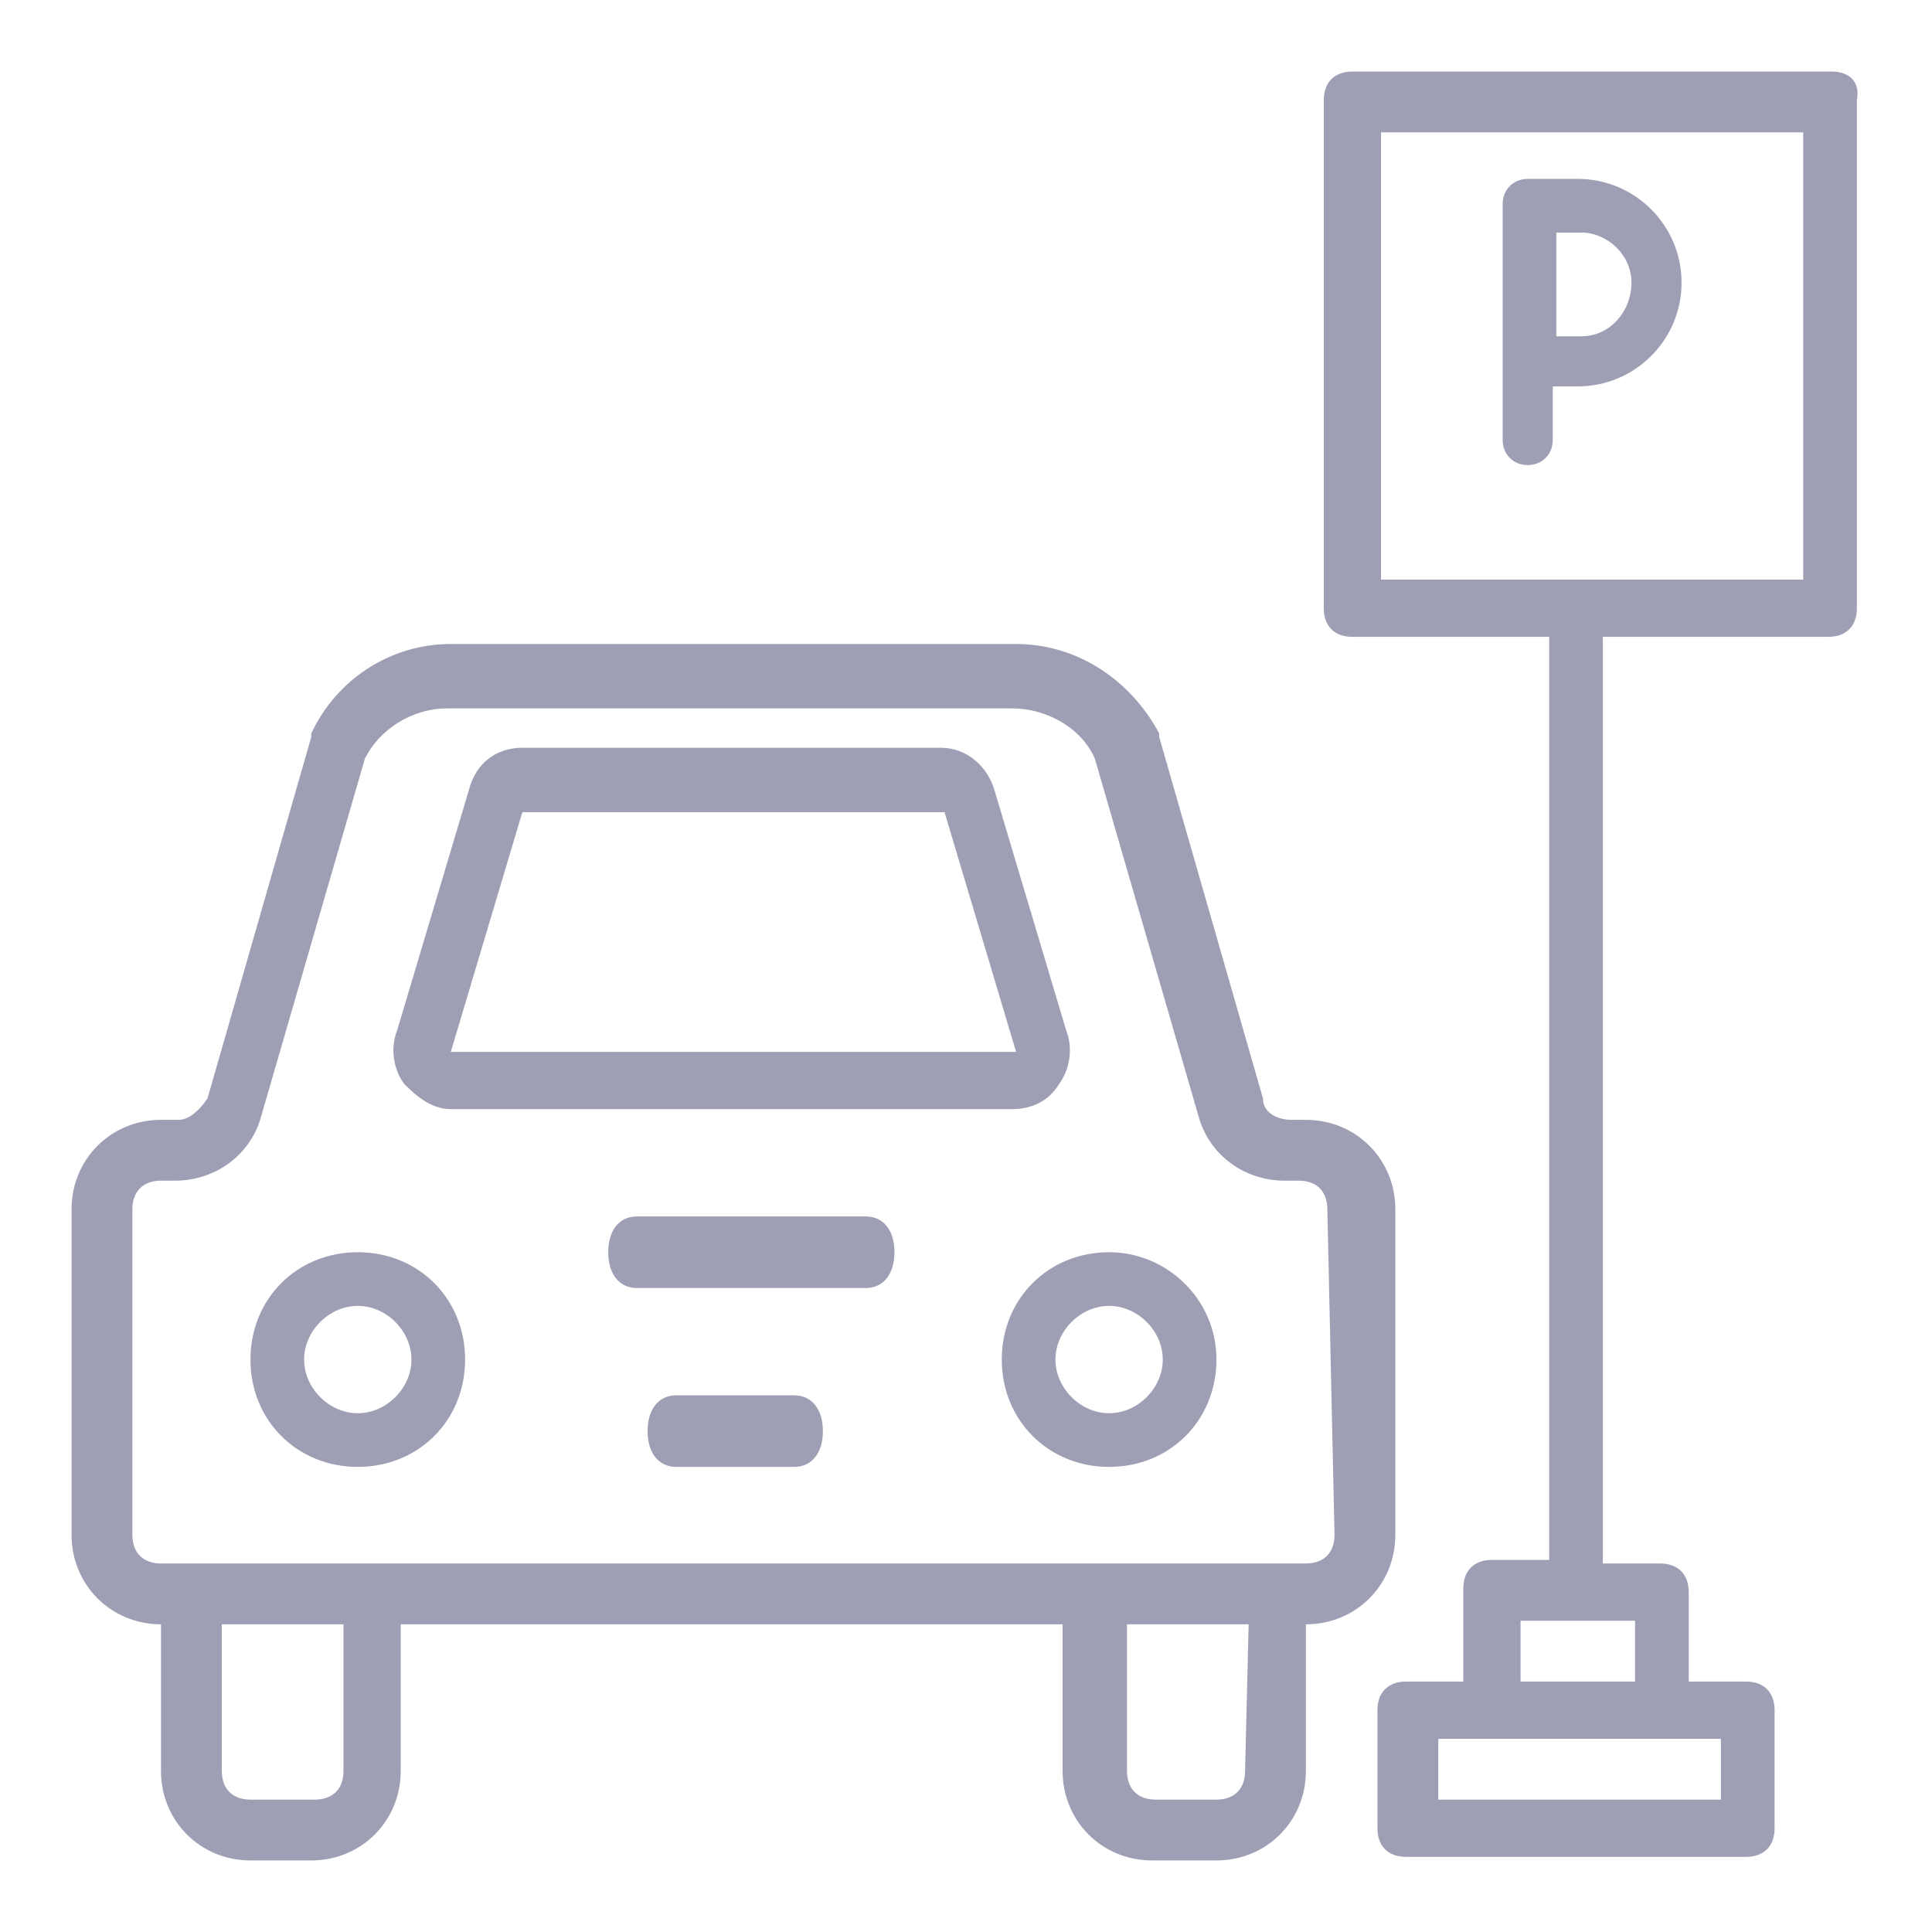
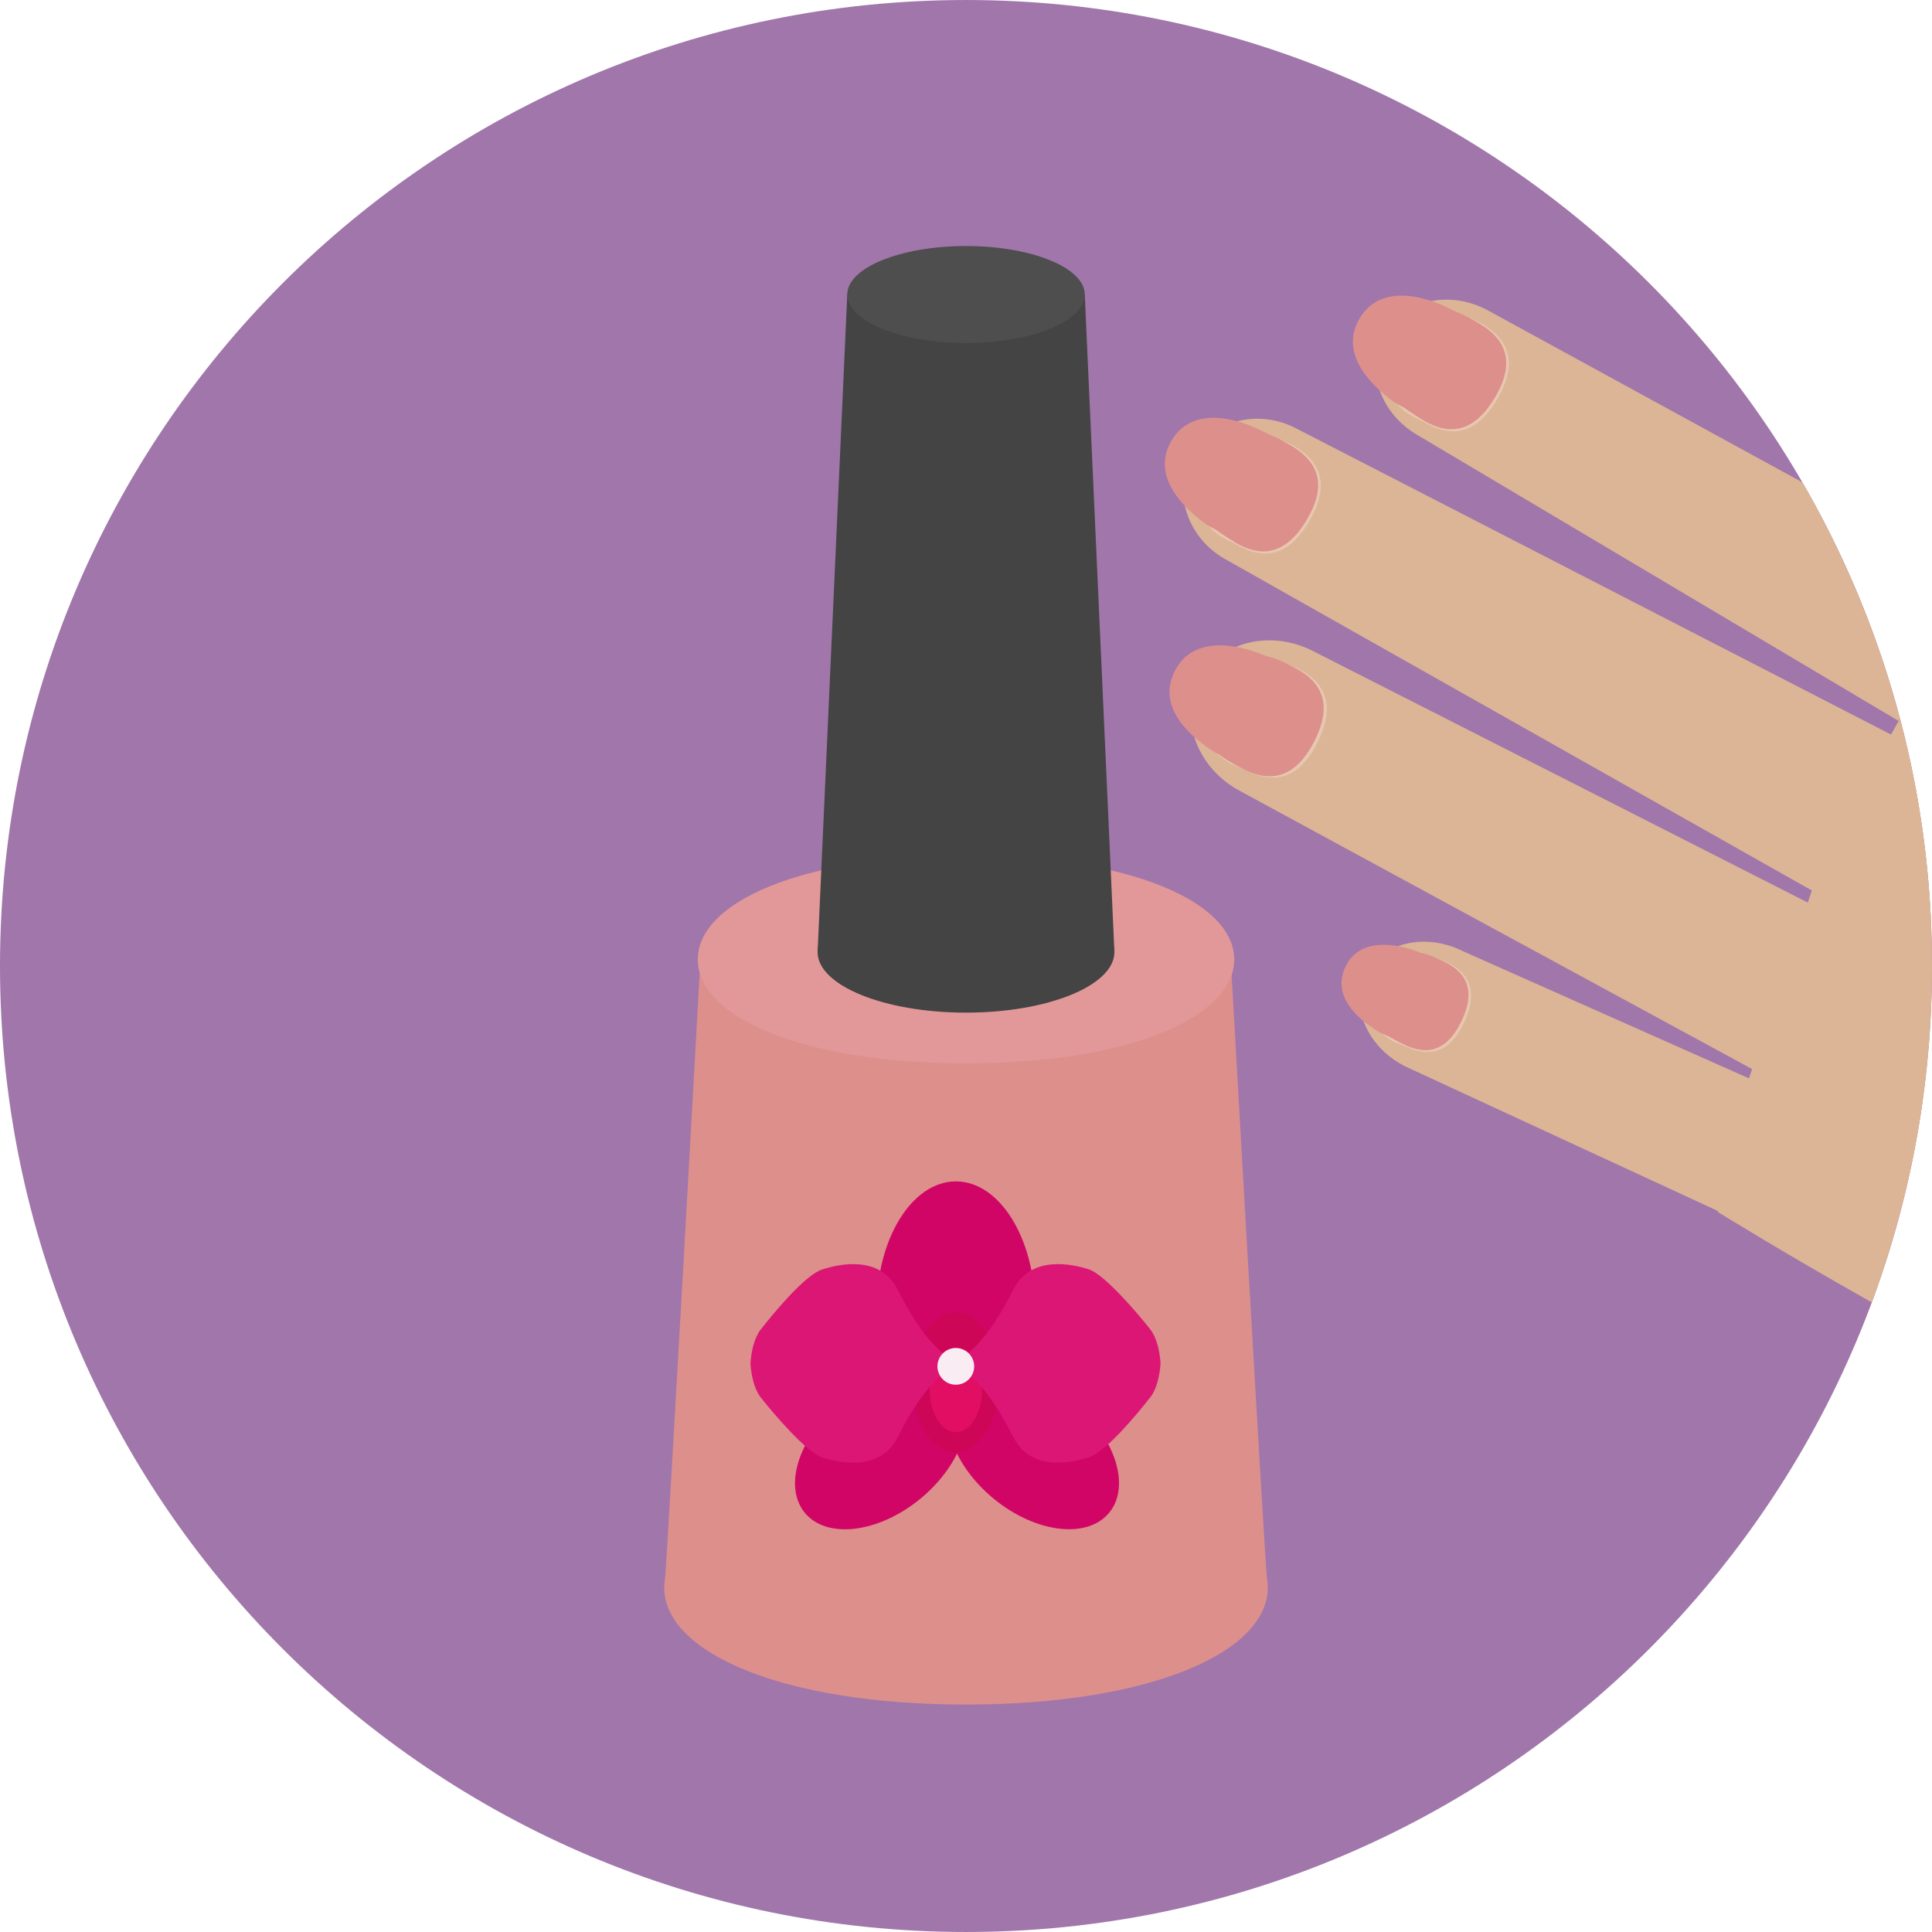
- <svg xmlns="http://www.w3.org/2000/svg" version="1.1" id="Layer_1" x="0px" y="0px" viewBox="0 0 54 54" style="enable-background:new 0 0 54 54;" xml:space="preserve">
-   <style type="text/css">
- 	.st0{fill:#9E9FB4;}
- </style>
+ <svg xmlns="http://www.w3.org/2000/svg" version="1.1" id="Layer_1" x="0px" y="0px" viewBox="0 0 496.158 496.158" style="enable-background:new 0 0 496.158 496.158;" xml:space="preserve">
+   <path style="fill:#A076AB;" d="M248.082,0.003C111.07,0.003,0,111.063,0,248.085c0,137.001,111.07,248.07,248.082,248.07  c137.006,0,248.076-111.069,248.076-248.07C496.158,111.062,385.088,0.003,248.082,0.003z" />
  <g>
-     <g id="Coworking-Space_1_" transform="translate(-1443, -976)">
-       <g id="About_1_" transform="translate(378, 796)">
-         <g id="features_1_" transform="translate(0, 180)">
-           <g id="feature_1_" transform="translate(1034, 0)">
-             <g transform="translate(31, 0)">
-               <path id="Shape_1_" class="st0" d="M39,42.9v-9.1c0-1.4-1.1-2.5-2.5-2.5h-0.4c-0.4,0-0.8-0.2-0.8-0.6l-2.9-10.1v-0.1        C31.6,19,30.1,18,28.4,18H12.6c-1.7,0-3.2,1-3.9,2.5v0.1L5.8,30.7c-0.2,0.3-0.5,0.6-0.8,0.6H4.5c-1.4,0-2.5,1.1-2.5,2.5v9.1        c0,1.4,1.1,2.5,2.5,2.5v4.1C4.5,50.9,5.6,52,7,52h1.7c1.4,0,2.5-1.1,2.5-2.5v-4.1h18.5v4.1c0,1.4,1.1,2.5,2.5,2.5H34        c1.4,0,2.5-1.1,2.5-2.5v-4.1C37.9,45.4,39,44.3,39,42.9z M9.6,49.5c0,0.5-0.3,0.8-0.8,0.8H7c-0.5,0-0.8-0.3-0.8-0.8v-4.1h3.4        L9.6,49.5L9.6,49.5z M34.8,49.5c0,0.5-0.3,0.8-0.8,0.8h-1.7c-0.5,0-0.8-0.3-0.8-0.8v-4.1h3.4L34.8,49.5L34.8,49.5z M37.3,42.9        c0,0.5-0.3,0.8-0.8,0.8h-0.8h-5H10.4h-5H4.5c-0.5,0-0.8-0.3-0.8-0.8v-9.1c0-0.5,0.3-0.8,0.8-0.8h0.4c1.1,0,2.1-0.7,2.4-1.8        l2.9-10c0.4-0.8,1.3-1.4,2.3-1.4h15.8c0.9,0,1.9,0.5,2.3,1.4l2.9,10c0.3,1.1,1.3,1.8,2.4,1.8h0.4c0.5,0,0.8,0.3,0.8,0.8        L37.3,42.9L37.3,42.9z" />
-               <path class="st0" d="M10,35c-1.7,0-3,1.3-3,3s1.3,3,3,3s3-1.3,3-3S11.7,35,10,35z M10,39.5c-0.8,0-1.5-0.7-1.5-1.5        s0.7-1.5,1.5-1.5c0.8,0,1.5,0.7,1.5,1.5S10.8,39.5,10,39.5z" />
-               <path class="st0" d="M31,35c-1.7,0-3,1.3-3,3s1.3,3,3,3c1.7,0,3-1.3,3-3S32.6,35,31,35z M31,39.5c-0.8,0-1.5-0.7-1.5-1.5        s0.7-1.5,1.5-1.5s1.5,0.7,1.5,1.5S31.8,39.5,31,39.5z" />
-               <path id="Path_1_" class="st0" d="M22.2,39h-3.3c-0.5,0-0.8,0.4-0.8,1s0.3,1,0.8,1h3.3c0.5,0,0.8-0.4,0.8-1        C23,39.4,22.7,39,22.2,39z" />
-               <path class="st0" d="M24.2,34h-6.4c-0.5,0-0.8,0.4-0.8,1s0.3,1,0.8,1h6.4c0.5,0,0.8-0.4,0.8-1C25,34.4,24.7,34,24.2,34z" />
-               <path class="st0" d="M12.6,31h15.7c0.5,0,1-0.2,1.3-0.7c0.3-0.4,0.4-1,0.2-1.5l-2-6.7c-0.2-0.7-0.8-1.2-1.5-1.2H14.6        c-0.7,0-1.3,0.4-1.5,1.2l-2,6.7c-0.2,0.5-0.1,1.1,0.2,1.5C11.7,30.7,12.1,31,12.6,31z M14.6,22.7h11.8l2,6.7H12.6L14.6,22.7z" />
-               <path class="st0" d="M51.2,2H37.8C37.3,2,37,2.3,37,2.8V17c0,0.5,0.3,0.8,0.8,0.8h5.5v25.8h-1.6c-0.5,0-0.8,0.3-0.8,0.8V47        h-1.6c-0.5,0-0.8,0.3-0.8,0.8v3.3c0,0.5,0.3,0.8,0.8,0.8h9.5c0.5,0,0.8-0.3,0.8-0.8v-3.3c0-0.5-0.3-0.8-0.8-0.8h-1.6v-2.5        c0-0.5-0.3-0.8-0.8-0.8h-1.6V17.8h6.3c0.5,0,0.8-0.3,0.8-0.8V2.8C52,2.3,51.7,2,51.2,2z M48.1,50.3h-7.9v-1.7h1.6h4.7h1.6        L48.1,50.3L48.1,50.3z M45.7,47h-3.2v-1.7h3.2V47z M50.4,16.2H38.6V3.7h11.8V16.2z" />
-               <path class="st0" d="M42.7,13c0.4,0,0.7-0.3,0.7-0.7v-1.5h0.7c1.6,0,2.9-1.3,2.9-2.9S45.7,5,44.1,5h-1.4C42.3,5,42,5.3,42,5.7        v4.4v2.2C42,12.7,42.3,13,42.7,13z M45.6,7.9c0,0.8-0.6,1.5-1.4,1.5h-0.7V6.5h0.7C44.9,6.5,45.6,7.1,45.6,7.9z" />
-             </g>
-           </g>
-         </g>
-       </g>
-     </g>
+     <path style="fill:#DBB595;" d="M488.195,185.517l-0.613-0.365l-19.09,33.987l-19.881,59.414l-7.404,32.735   c0,0,17.514,10.833,39.483,23.179c9.995-26.902,15.468-56.002,15.468-86.383C496.158,226.471,493.389,205.505,488.195,185.517z" />
+     <path style="fill:#DBB595;" d="M462.853,123.856l-80.584-44.061c-9.924-5.503-21.98-2.793-26.92,6.093   c-4.93,8.873-0.881,20.545,9.053,26.063l123.18,73.2l0.347-0.619C482.245,163.023,473.751,142.658,462.853,123.856z" />
+     <path style="fill:#DBB595;" d="M487.929,184.533l-0.347,0.619l0.613,0.365C488.109,185.188,488.016,184.862,487.929,184.533z" />
+     <path style="fill:#DBB595;" d="M489.449,190.597L333.115,110.14c-9.994-5.363-22.168-2.18-27.156,7.131   c-4.984,9.291-0.906,21.187,9.097,26.553l161.962,91.482c5.992,3.208,12.9,3.116,18.845,0.726   C495.117,220.466,492.933,205.281,489.449,190.597z" />
+     <path style="fill:#DBB595;" d="M474.836,237.158l-137.498-69.893c-11.096-5.779-24.289-2.399-29.453,7.527   c-5.172,9.93-0.355,22.657,10.742,28.438l135.555,73.609c11.117,5.773,25.405-0.114,30.574-10.045   C489.925,256.873,485.955,242.921,474.836,237.158z" />
+     <path style="fill:#DBB595;" d="M456.655,280.267l-80.954-35.994c-9.705-4.873-20.895-2.199-25.004,5.957   c-4.097,8.168,0.445,18.742,10.15,23.617l78.803,36.446c11.186,5.624,22.76,8.663,27.484-0.743   C471.857,300.14,467.823,285.881,456.655,280.267z" />
  </g>
+   <path style="fill:#E8C7AF;" d="M371.33,246.996c-0.348-0.156-2.666-0.929-3.035-1.072c-7.612-2.978-13.448,0.062-16.086,5.829  c-2.565,5.605-1.508,11.684,5.506,15.659c0.545,0.314,3.055,1.215,3.602,1.465c7.574,3.467,12-0.432,14.768-6.474  C378.848,256.359,378.904,250.46,371.33,246.996z" />
+   <g>
+     <path style="fill:#DD8F8C;" d="M370.879,247.059c-0.331-0.157-5.526-2.169-5.877-2.313c-7.274-2.971-16.061-3.66-19.473,3.502   c-3.412,7.16,2.301,13.076,8.983,17.004c0.519,0.306,5.896,2.444,6.416,2.695c7.23,3.444,11.542-0.238,14.292-6.006   C377.966,256.175,378.107,250.502,370.879,247.059z" />
+     <path style="fill:#DD8F8C;" d="M370.918,247.005c-0.338-0.16-2.408-1.157-2.768-1.3c-7.427-3.036-13.202-0.14-15.88,5.483   c-2.603,5.461-1.655,11.443,5.169,15.455c0.53,0.313,2.785,1.436,3.317,1.691c7.384,3.516,11.788-0.244,14.595-6.135   C378.154,256.312,378.301,250.521,370.918,247.005z" />
+   </g>
+   <path style="fill:#E8C7AF;" d="M333.195,171.647c-0.418-0.204-3.213-1.229-3.656-1.417c-9.156-3.904-16.373-0.416-19.795,6.506  c-3.329,6.729-2.264,14.166,6.129,19.264c0.65,0.4,3.674,1.592,4.328,1.916c9.094,4.497,14.625-0.086,18.213-7.34  C342.003,183.322,342.288,176.144,333.195,171.647z" />
+   <g>
+     <path style="fill:#DD8F8C;" d="M332.642,171.708c-0.396-0.205-6.646-2.846-7.068-3.031c-8.746-3.883-19.417-5.047-23.833,3.549   c-4.417,8.59,2.321,15.998,10.312,21.025c0.619,0.393,7.086,3.193,7.712,3.518c8.675,4.457,14.06,0.133,17.618-6.787   C340.935,183.064,341.317,176.163,332.642,171.708z" />
+     <path style="fill:#DD8F8C;" d="M332.588,171.557c-0.41-0.213-2.926-1.517-3.364-1.708c-9.046-4.021-16.274-0.66-19.786,6.172   c-3.412,6.639-2.465,14.049,5.801,19.25c0.641,0.404,3.379,1.875,4.026,2.211c8.974,4.609,14.544,0.135,18.226-7.023   C341.167,183.301,341.561,176.165,332.588,171.557z" />
+   </g>
+   <path style="fill:#E8C7AF;" d="M332.34,114.559c-0.402-0.231-3.123-1.44-3.551-1.659c-8.879-4.502-16.312-1.504-20.186,5.175  c-3.77,6.493-3.201,13.985,4.833,19.632c0.622,0.441,3.562,1.83,4.192,2.197c8.774,5.092,14.598,0.89,18.66-6.107  C340.352,126.792,341.115,119.649,332.34,114.559z" />
+   <g>
+     <path style="fill:#DD8F8C;" d="M331.785,114.583c-0.382-0.232-6.443-3.279-6.852-3.496c-8.469-4.455-19.037-6.324-24.016,1.958   c-4.978,8.275,1.252,16.117,8.891,21.663c0.592,0.434,6.856,3.66,7.461,4.023c8.358,5.023,14.02,1.068,18.029-5.602   C339.305,126.464,340.144,119.605,331.785,114.583z" />
+     <path style="fill:#DD8F8C;" d="M331.959,114.752c-0.389-0.236-2.77-1.678-3.186-1.896c-8.607-4.53-15.912-1.709-19.801,4.76   c-3.779,6.285-3.336,13.61,4.428,19.25c0.603,0.438,3.189,2.058,3.803,2.429c8.496,5.106,14.25,1.085,18.326-5.69   C339.601,126.826,340.455,119.857,331.959,114.752z" />
+   </g>
+   <path style="fill:#E8C7AF;" d="M380.637,83.187c-0.402-0.23-3.123-1.441-3.551-1.66c-8.878-4.502-16.311-1.505-20.186,5.177  c-3.77,6.493-3.201,13.983,4.834,19.629c0.623,0.444,3.56,1.833,4.191,2.199c8.775,5.091,14.598,0.89,18.662-6.111  C388.65,95.421,389.412,88.276,380.637,83.187z" />
+   <g>
+     <path style="fill:#DD8F8C;" d="M380.084,83.21c-0.383-0.231-6.444-3.279-6.854-3.495c-8.467-4.456-19.037-6.327-24.014,1.955   c-4.979,8.278,1.25,16.119,8.89,21.665c0.591,0.434,6.855,3.659,7.46,4.023c8.359,5.025,14.02,1.068,18.031-5.601   C387.601,95.091,388.442,88.234,380.084,83.21z" />
+     <path style="fill:#DD8F8C;" d="M380.262,83.378c-0.389-0.236-2.77-1.68-3.186-1.896c-8.609-4.533-15.916-1.711-19.805,4.76   c-3.781,6.287-3.336,13.613,4.428,19.252c0.604,0.439,3.191,2.061,3.805,2.431c8.498,5.107,14.253,1.087,18.329-5.692   C387.906,95.454,388.759,88.484,380.262,83.378z" />
+     <path style="fill:#DD8F8C;" d="M170.689,407.013c-0.066,0.237-0.105,0.478-0.105,0.722   C170.584,408.16,170.621,407.89,170.689,407.013z M325.462,406.97c0.073,0.913,0.112,1.2,0.112,0.765   C325.574,407.476,325.536,407.221,325.462,406.97z M248.079,240.681c-27.992,0-68.095,3.841-68.095,3.841   s-8.26,149.363-9.295,162.491c4.368-15.598,150.148-15.613,154.772-0.043c-1.079-13.447-9.566-163.43-9.566-163.43   S275.903,240.681,248.079,240.681z" />
+   </g>
+   <path style="fill:#E29898;" d="M248.079,219.72c-42.098,0-68.884,11.943-68.884,26.678c0,14.732,26.786,26.678,68.884,26.678  c42.097,0,68.884-11.945,68.884-26.678C316.963,231.663,290.176,219.72,248.079,219.72z" />
+   <path style="fill:#444444;" d="M248.079,228.93c-21.052,0-38.113,6.967-38.113,15.562c0,8.596,17.062,15.563,38.113,15.563  c21.055,0,38.115-6.967,38.115-15.563C286.194,235.897,269.134,228.93,248.079,228.93z" />
+   <path style="fill:#DD8F8C;" d="M248.079,377.722c-47.357,0-77.495,13.438-77.495,30.013s30.138,30.012,77.495,30.012  c47.359,0,77.495-13.437,77.495-30.012S295.438,377.722,248.079,377.722z" />
+   <polygon style="fill:#444444;" points="278.574,75.633 217.59,75.633 209.966,244.492 286.194,244.492 " />
+   <path style="fill:#4F4E4E;" d="M248.079,63.183c-16.839,0-30.489,5.574-30.489,12.449c0,6.876,13.65,12.45,30.489,12.45  c16.843,0,30.495-5.574,30.495-12.45C278.574,68.757,264.922,63.183,248.079,63.183z" />
+   <g>
+     <ellipse style="fill:#D10566;" cx="245.479" cy="336.149" rx="20.346" ry="32.756" />
+     <path style="fill:#D10566;" d="M275.593,360.04c-10.763-8.853-24.055-10.475-29.692-3.623c-5.648,6.855-1.496,19.59,9.259,28.444   c10.758,8.854,24.056,10.477,29.69,3.623C290.498,381.63,286.348,368.896,275.593,360.04z" />
+     <ellipse transform="matrix(-0.6355 -0.7721 0.7721 -0.6355 82.3099 783.7944)" style="fill:#D10566;" cx="226.165" cy="372.468" rx="16.07" ry="25.23" />
+   </g>
+   <ellipse style="fill:#CE0658;" cx="245.479" cy="355.009" rx="11.169" ry="17.975" />
+   <ellipse style="fill:#E20E64;" cx="245.479" cy="356.999" rx="6.7" ry="10.784" />
+   <g>
+     <path style="fill:#DB1675;" d="M298.037,350.07c-0.193-3.093-1.01-6.592-2.59-8.614c-3.113-3.975-11.689-14.07-15.735-15.437   c-4.224-1.423-14.89-3.721-19.357,4.963c-4.467,8.686-9.057,15.633-15.51,19.107c0,0,0.235,0.013,0.655,0.034   c-0.42,0.021-0.655,0.032-0.655,0.032c6.453,3.473,11.043,10.421,15.51,19.106c4.468,8.687,14.89,6.452,19.357,4.965   c4.464-1.49,12.622-11.462,15.735-15.437c1.58-2.022,2.396-5.524,2.59-8.615c0-0.018-0.012-0.036-0.012-0.052   C298.025,350.104,298.037,350.088,298.037,350.07z" />
+     <path style="fill:#DB1675;" d="M245.924,350.117c-6.447-3.473-11.038-10.421-15.506-19.105c-4.468-8.685-14.89-6.454-19.359-4.964   c-4.467,1.488-12.623,11.461-15.735,15.435c-1.581,2.023-2.399,5.522-2.593,8.616c0,0.019,0.014,0.034,0.017,0.053   c-0.003,0.017-0.017,0.034-0.017,0.053c0.193,3.091,1.012,6.592,2.593,8.614c3.112,3.974,11.69,14.068,15.735,15.435   c4.22,1.426,14.892,3.722,19.359-4.962c4.468-8.684,9.059-15.633,15.506-19.106c0,0-0.231-0.011-0.656-0.033   C245.692,350.129,245.924,350.117,245.924,350.117z" />
+   </g>
+   <path style="fill:#F9EDF3;" d="M245.463,346.183c-2.602,0-4.717,2.111-4.717,4.714c0,2.605,2.115,4.715,4.717,4.715  c2.605,0,4.715-2.11,4.715-4.715C250.178,348.295,248.068,346.183,245.463,346.183z" />
+   <g>
+ </g>
+   <g>
+ </g>
+   <g>
+ </g>
+   <g>
+ </g>
+   <g>
+ </g>
+   <g>
+ </g>
+   <g>
+ </g>
+   <g>
+ </g>
+   <g>
+ </g>
+   <g>
+ </g>
+   <g>
+ </g>
+   <g>
+ </g>
+   <g>
+ </g>
+   <g>
+ </g>
+   <g>
+ </g>
</svg>
